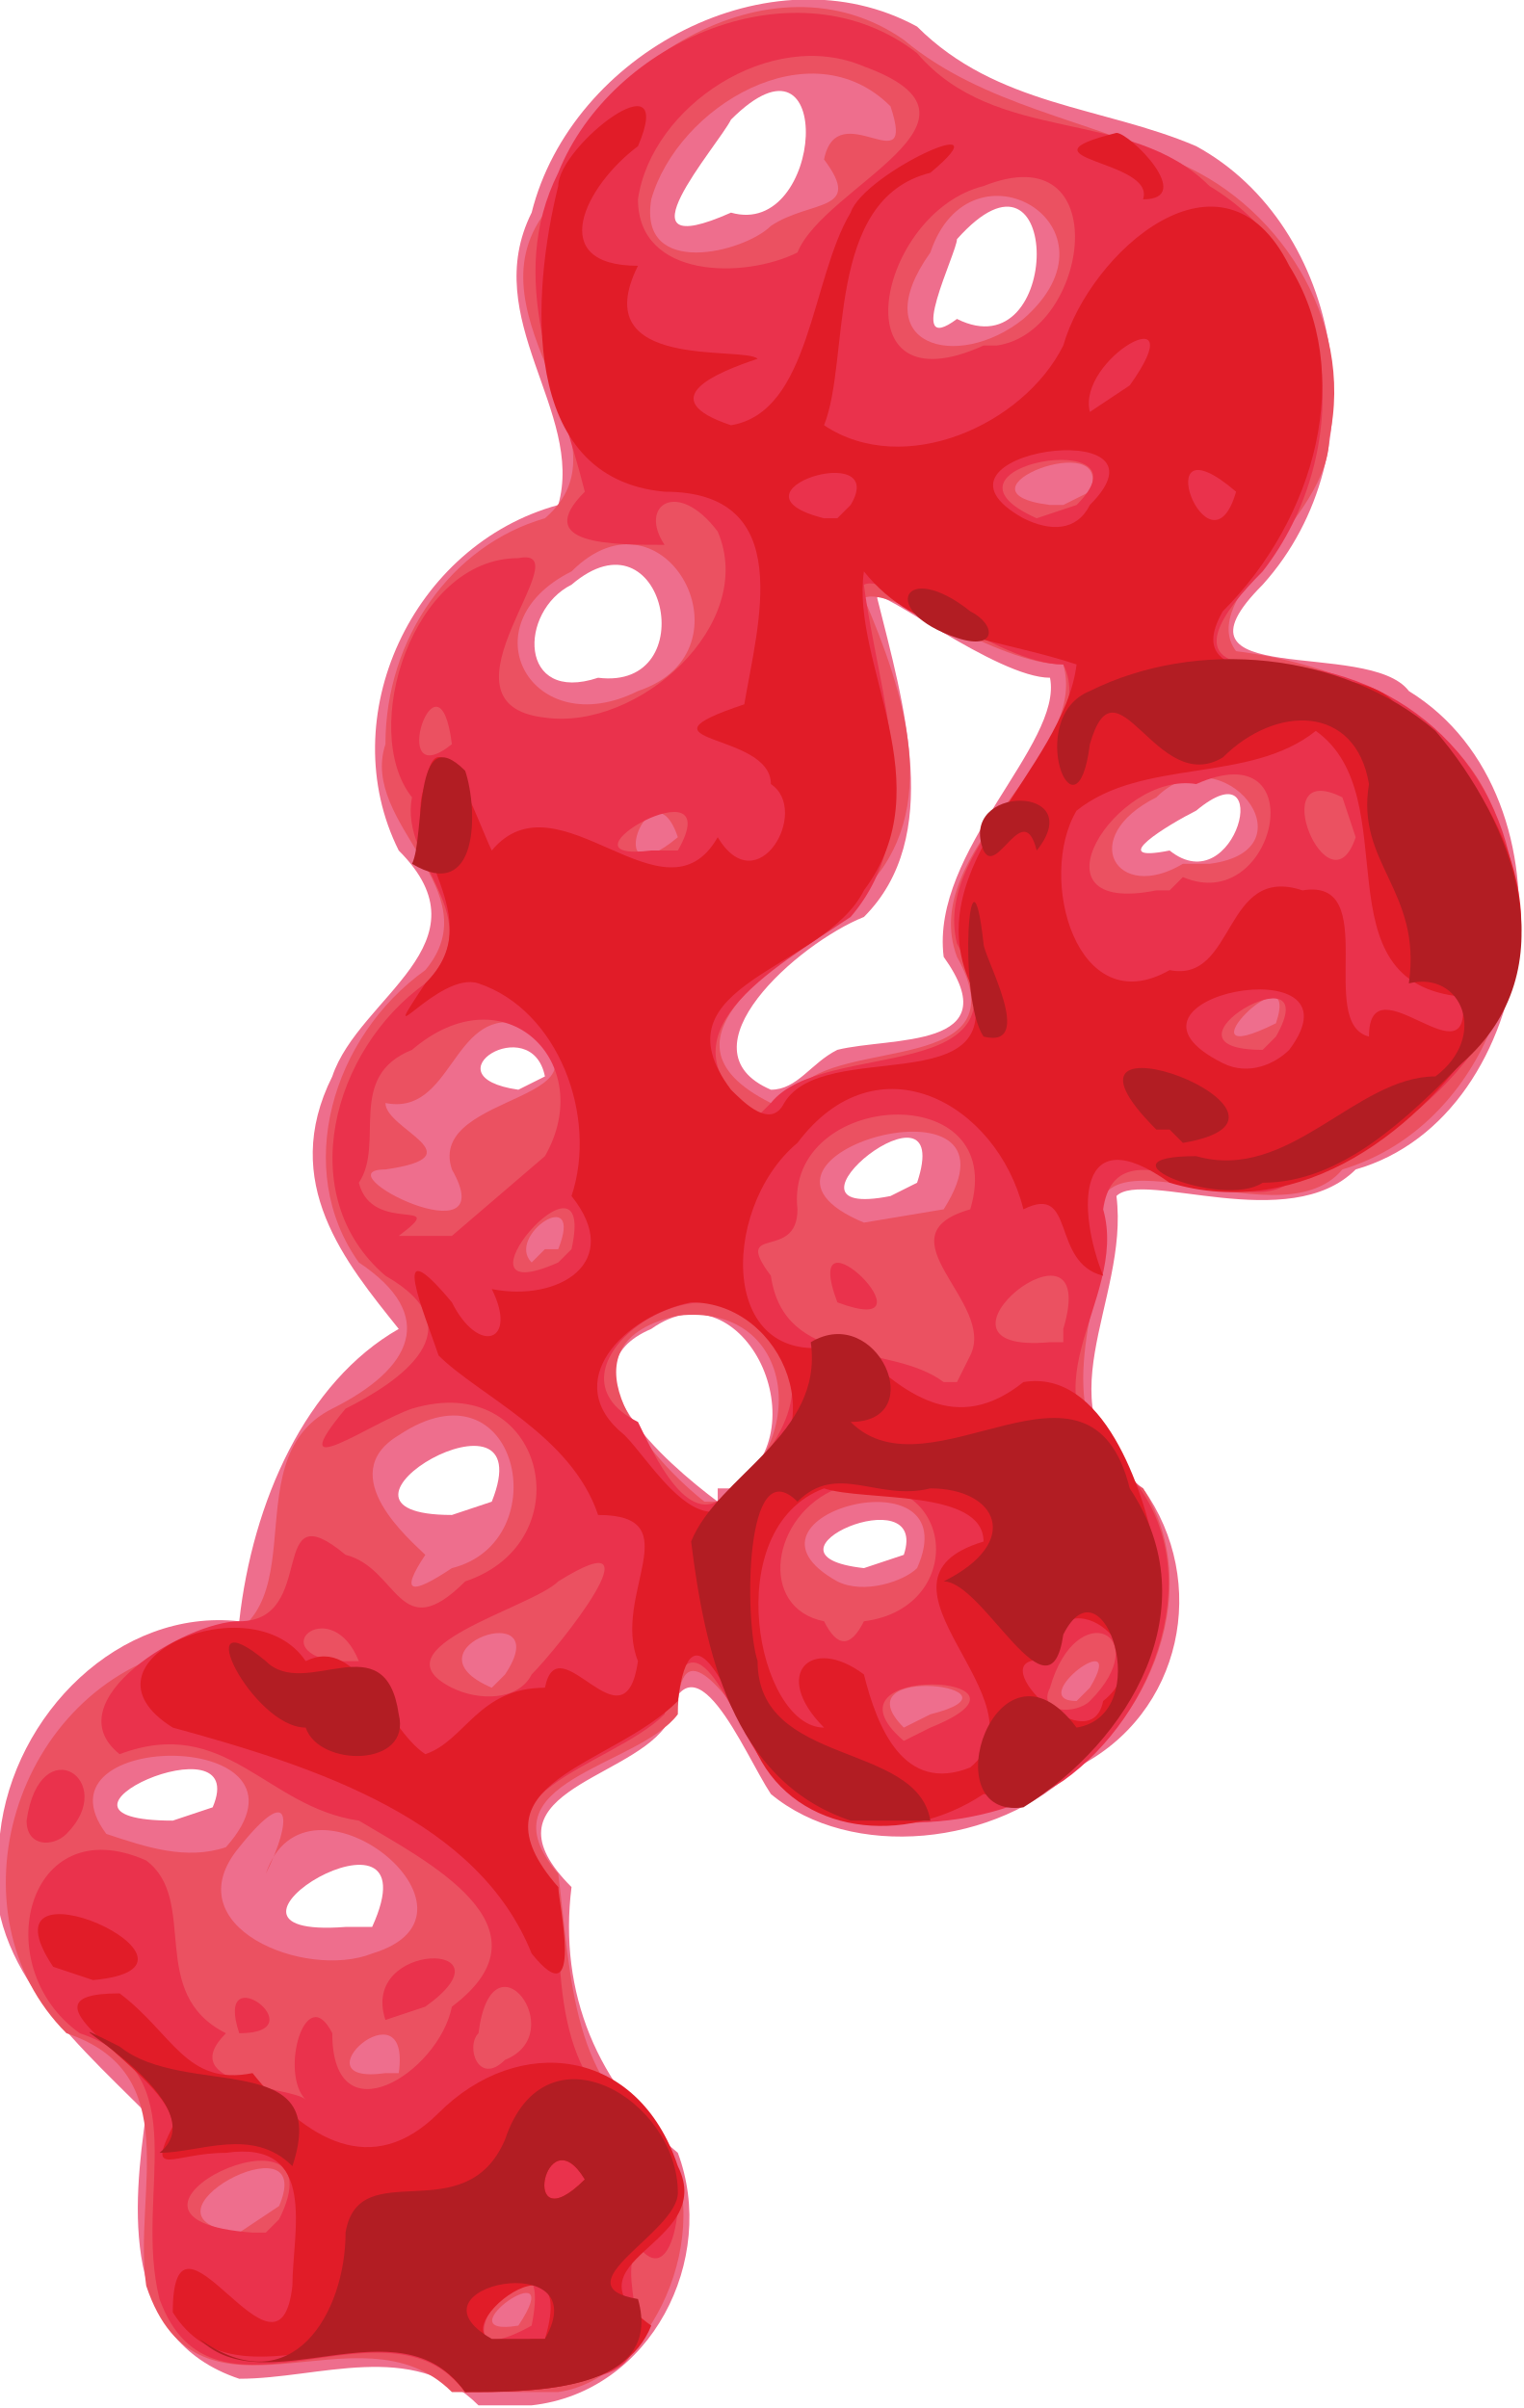
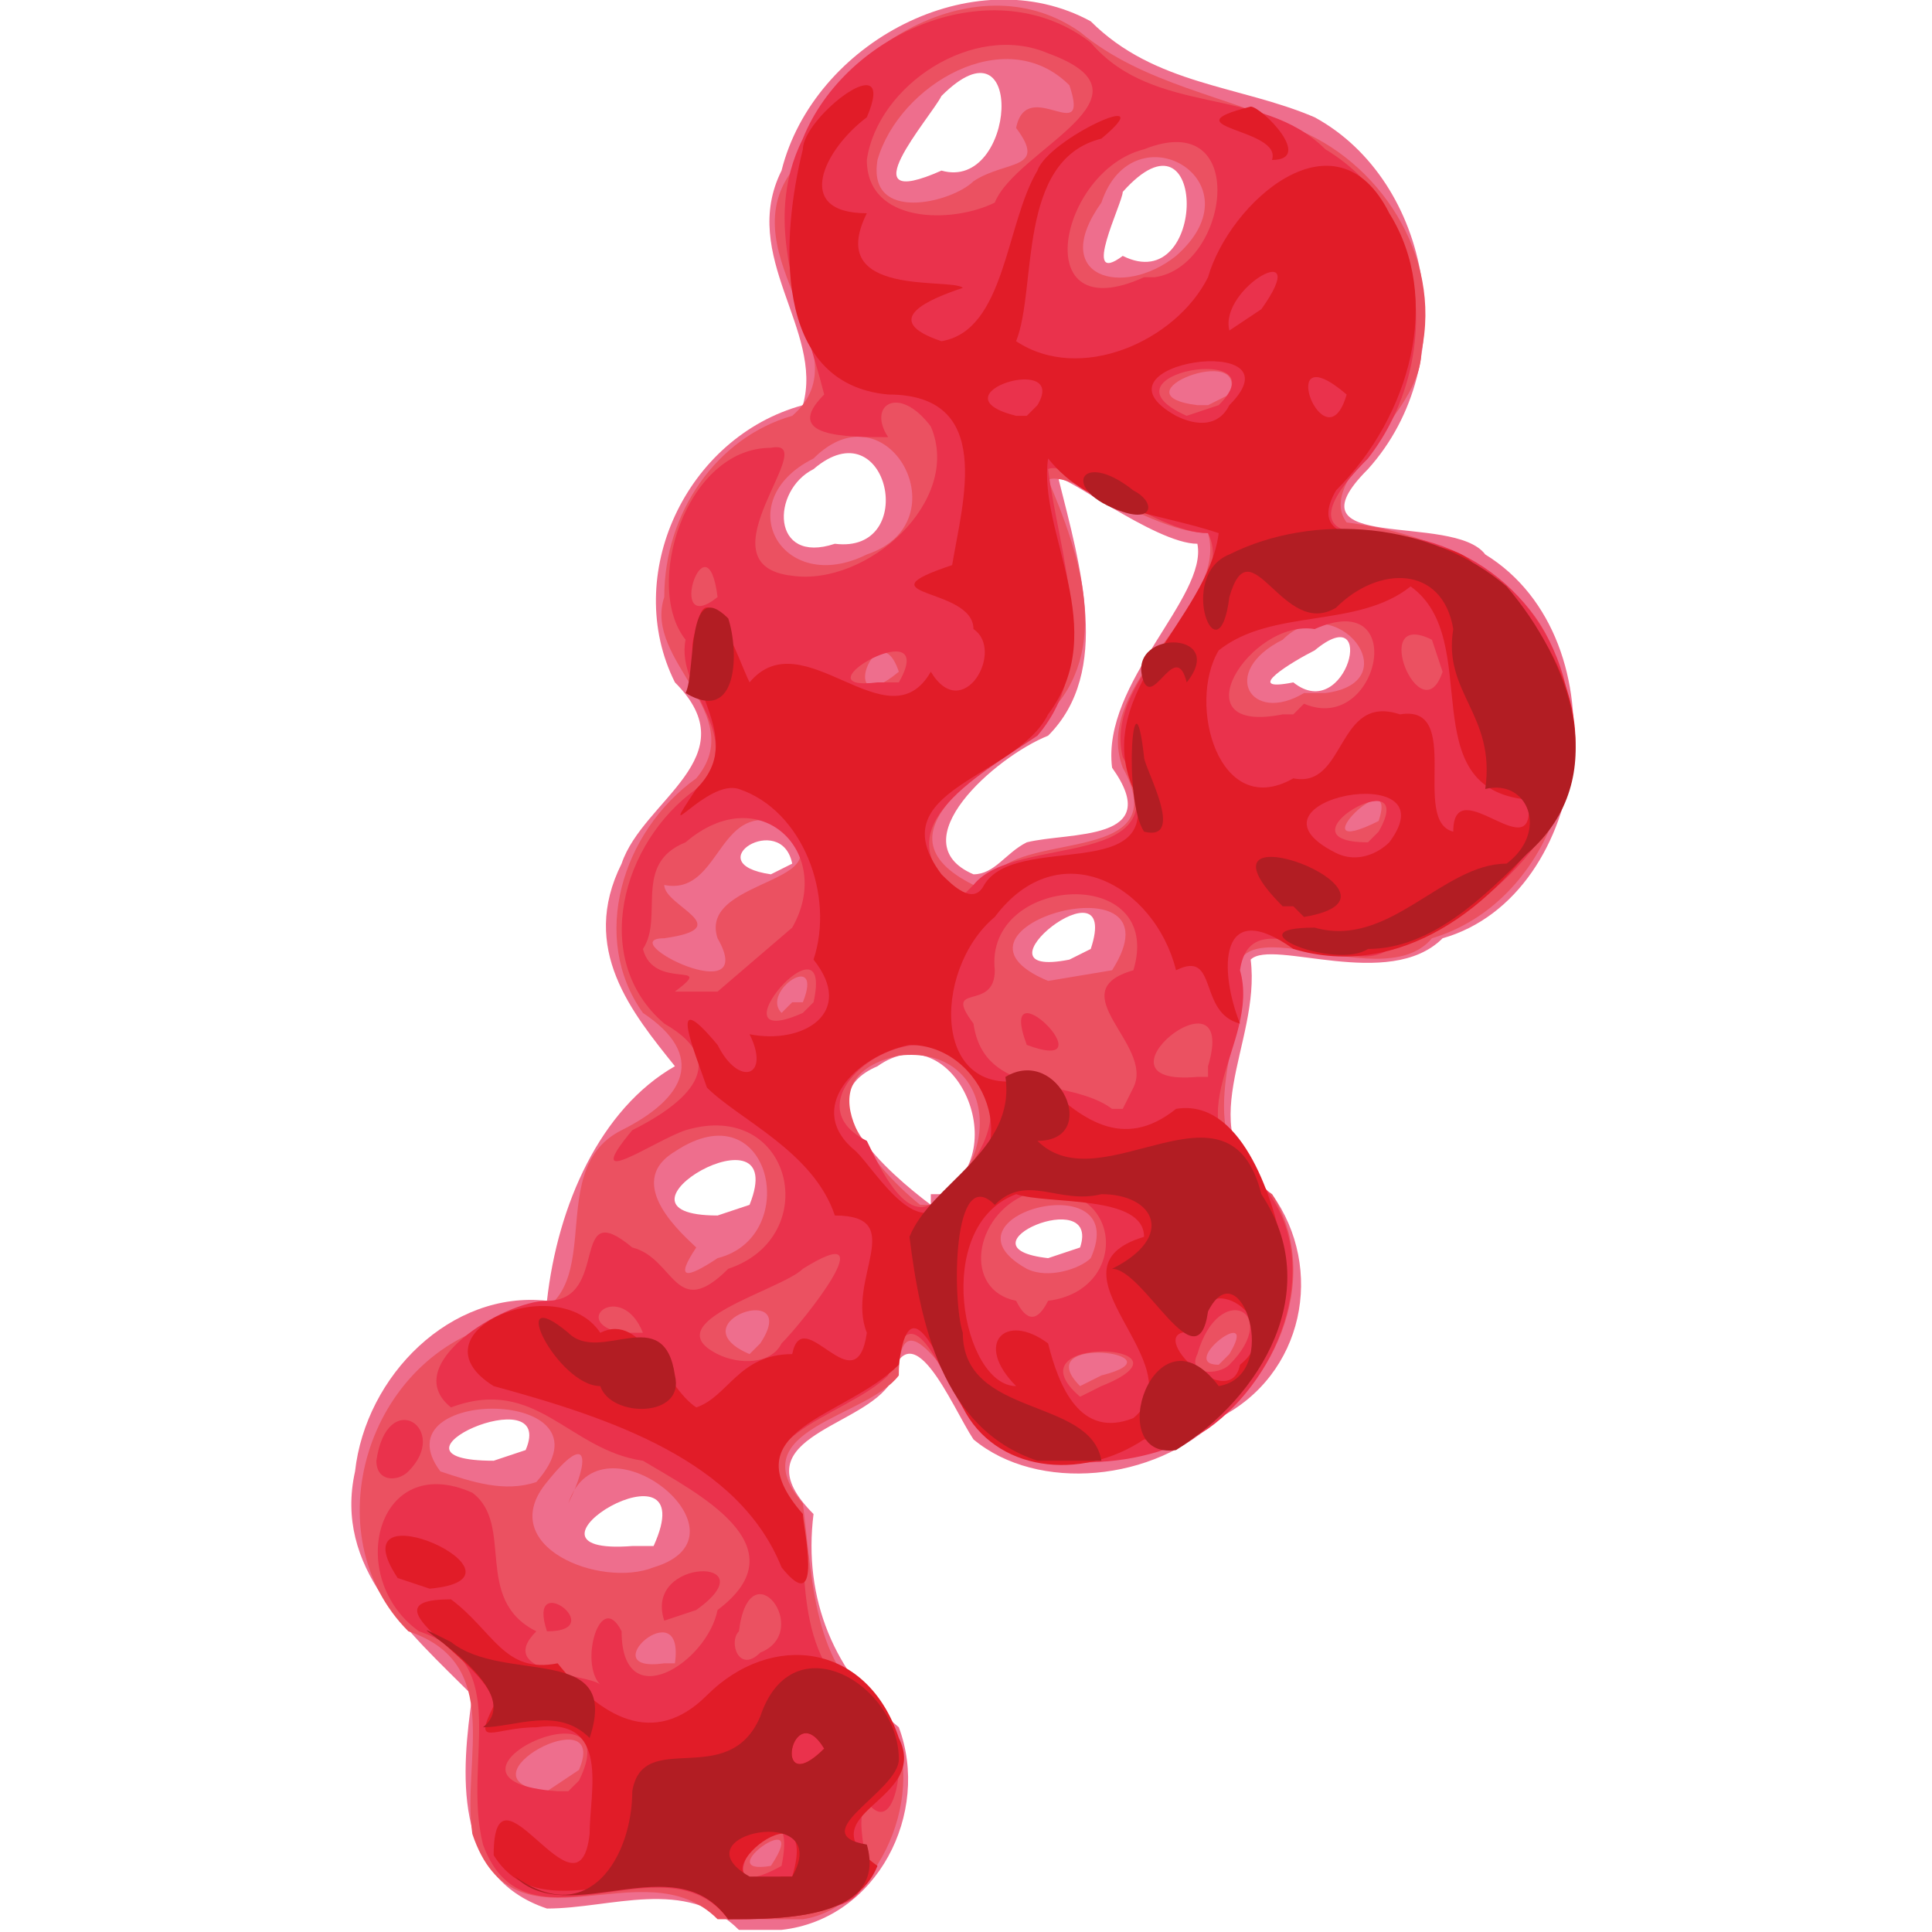
- <svg xmlns="http://www.w3.org/2000/svg" viewBox="0 0 114.6 181.2">
+ <svg xmlns="http://www.w3.org/2000/svg" width="32" height="32" viewBox="0 0 114.6 181.2">
  <path fill="#ee6e8d" d="M36 181c-5-5-12-2-18-2-9-3-8-13-7-20-6-6-13-12-11-21 1-9 9-17 18-16 1-9 5-18 12-22-4-5-9-11-5-19 2-6 12-10 5-17-5-10 1-23 12-26 2-7-6-14-2-22C43 4 58-4 69 2c6 6 14 6 21 9 11 6 14 23 5 33-8 8 8 4 11 8 13 8 10 32-4 36-5 5-16 0-18 2 1 8-6 16 2 22 5 7 3 17-5 21-6 6-17 7-23 2-2-3-6-13-8-5-3 4-14 5-7 12-1 8 2 15 8 20 3 8-2 18-11 19h-4zm-8-36c5-11-15 1-2 0h2zm-12-9c3-7-15 1-3 1l3-1zm52-19c2-6-12 0-3 1l3-1zm-31-4c4-10-15 1-3 1l3-1zm18-1c7-4 1-17-6-12-7 3 1 10 5 13v-1zm14-23c3-9-12 3-2 1l2-1zm-6-10c4-1 13 0 8-7-1-8 9-16 8-21-4 0-13-7-13-6 2 8 5 18-1 24-5 2-14 10-7 13 2 0 3-2 5-3zm-22 2c-1-5-9 0-2 1l2-1zm47-17c5 4 8-8 2-3-2 1-7 4-2 3zM45 51c8 1 5-13-2-7-4 2-4 9 2 7zm27-27c8 4 8-15 0-6 0 1-4 9 0 6zm-17-8c7 2 8-15 0-7-1 2-9 11 0 7z" />
  <path fill="#eb5161" d="M34 180c-7-7-19 4-23-8-1-7 3-16-6-19-9-9-4-26 9-29 11-1 3-14 11-18 6-3 8-7 2-11-5-7-2-17 5-22 5-6-5-11-3-17 0-8 5-15 12-17 7-6-6-15 0-23C44 5 58-4 68 3c6 5 14 6 20 9 8 3 14 12 12 21 0 6-10 12-7 16 8 1 18 5 20 14 3 10-2 22-12 25-5 6-21-5-18 6-1 6-4 14 3 18 5 8 0 19-8 23-7 3-18 4-21-4-2-3-6-9-6-2-3 4-15 5-9 12 1 8 1 16 8 20 4 7-1 18-8 19h-8zm5-5c4-6-6 1 0 0zm-18-9c3-7-12 1-3 2l3-2zm9-10c1-7-8 1-1 0h1zm-2-9c10-3-5-15-8-6 2-4 2-7-2-2-5 6 5 10 10 8zm-11-8c8-9-15-9-9-1 3 1 6 2 9 1zm53-10c8-2-7-4-2 1zm12-2c3-5-5 1-1 1zm-44-1c4-6-8-2-1 1zm-4-8c8-2 5-16-4-10-5 3 1 8 2 9-2 3-1 3 2 1zm35 0c4-9-15-4-6 1 2 1 5 0 6-1zm-15-5c7-4 6-15-3-14-9 2-3 10 2 14zM42 94c2-5-4-1-2 1l1-1zm-8-6c-2-6 14-5 5-11-5-1-5 7-10 6 0 2 7 4 0 5-5 0 9 7 5 0zm37 3c7-11-18-4-6 1l6-1zm-11-9c3-4 17-1 12-10-3-8 10-15 8-22-5 0-13-6-15-5 3 7 6 16 0 22-5 5-17 11-7 16h1zm36-5c2-6-8 4 0 0zm-5-12c8-1 1-10-4-5-6 3-3 8 2 5h2zm-40-2c-2-6-6 5 0 0zm-3-11c9-3 2-16-5-9-8 4-3 13 5 9zm34-15c2-5-11 0-3 1h1zm-5-13c8-7-4-14-7-5-5 7 2 9 7 5zm-19-7c3-2 7-1 4-5 1-5 7 2 5-4-6-6-16 0-18 7-1 6 7 4 9 2z" />
  <path fill="#ea324c" d="M35 180c-6-8-19 4-23-7-2-8 3-17-6-20-7-5-4-17 5-13 4 3 0 10 6 13-4 4 5 4 6 5-2-2 0-9 2-5 0 8 8 3 9-2 8-6-2-11-7-14-7-1-10-8-18-5-5-4 5-10 9-10 6 0 2-10 8-5 4 1 4 7 9 2 9-3 6-16-4-13-3 1-10 6-5 0 4-2 10-6 3-10-7-6-4-17 3-22 5-5-2-9-1-14-4-5 0-18 8-18 5-1-7 11 2 12 7 1 16-7 13-14-3-4-6-2-4 1-4 0-10 0-6-4-2-8-6-16-2-24C46 3 60-3 69 4c6 7 16 4 22 10 10 6 11 20 4 29-3 3-6 7 0 7 10 0 18 7 19 17 2 10-8 19-17 22-4 3-13-5-14 2 2 7-7 14 2 20 6 7 2 18-5 23-6 4-18 5-23-2-2-3-5-12-7-3-4 4-16 6-8 13 0 8 0 16 8 19 2 2 1 12-2 8-2 3 3 9-4 10l-9 1zm5-5c2-10-9 5 0 0zm-19-8c5-10-16 0-2 1h1zm17-12c5-2-1-10-2-2-1 1 0 4 2 2zm32-25c10-4-9-5-2 1l2-1zm12-2c5-5-1-8-3-1-1 2 2 2 3 1zm-42-2c2-2 10-12 2-7-2 2-14 5-8 8 2 1 5 1 6-1zm-13-1c-2-5-7-1-2 0h1zm38-3c8-1 7-12-2-10-5 2-6 9-1 10 1 2 2 2 3 0zm-10-10c4-3 7-9 2-12-4-6-17 3-9 7 1 2 4 9 7 5zm18-10c2-4-7-9 0-11 3-10-14-9-13 0 0 4-5 1-2 5 1 7 9 5 13 8h1zm-10-4c-3-8 8 3 0 0zm17 2c3-10-12 2-1 1h1zm-37-6c2-9-10 5-1 1zm-9-1 7-6c4-7-3-14-10-8-5 2-2 7-4 10 1 4 7 1 3 4h4zm24-10c4-5 20-1 14-12-2-8 11-15 8-21-5 0-13-7-15-6 1 8 5 18-1 25-6 4-15 9-7 15Zm38-5c4-7-10 1-1 1zm-7-12c7 3 10-11 1-7-6-1-13 10-3 8h1zm12-6c-6-3-1 9 1 3l-1-3zm-50 4c4-7-10 1-2 0h2zm-17-8c-1-8-5 4 0 0zm47-18c6-6-12-3-3 1l3-1zm-6-12c7-1 9-16-1-12-8 2-11 17 0 12zm-15-7c2-5 16-10 5-14-7-3-16 3-17 10 0 6 8 6 12 4zM18 153c-2-6 6 0 0 0zm11-1c-2-6 10-6 3-1l-3 1zM2 137c1-7 7-3 3 1-1 1-3 1-3-1z" />
  <path fill="#e11c28" d="M35 180c-6-8-17 2-22-6 0-10 8 7 9-2 0-4 2-11-5-10-4 0-6 2-4-2 0-4-13-10-4-10 4 3 5 7 10 6 4 5 9 8 14 3 6-6 15-5 18 4 3 6-9 7-2 12-2 5-9 5-14 5zm6-4c3-10-11 2-1 0h1zm3-12c-3-5-5 5 0 0zm-4-17c-4-10-16-14-27-17-8-5 6-11 10-5 4-2 6 5 9 7 3-1 4-5 9-5 1-5 6 5 7-2-2-5 4-11-3-11-2-6-9-9-12-12-1-3-4-10 1-4 2 4 5 3 3-1 5 1 10-2 6-7 2-6-1-14-7-16-3-1-8 6-4 0 5-5-2-10 0-15 1-6 4 3 5 5 5-6 13 6 17-1 3 5 7-2 4-4 0-4-11-3-2-6 1-6 4-16-6-16-11-1-10-15-8-23 0-3 9-10 6-3-4 3-7 9 0 9-4 8 8 6 9 7-3 1-8 3-2 5 6-1 6-11 9-16 1-3 12-8 6-3-8 2-6 14-8 19 6 4 15 0 18-6 2-7 12-16 17-6 5 8 2 19-5 26-4 7 10 3 13 7 7 5 13 16 7 24-5 8-14 15-24 12-7-5-7 2-5 7-4-1-2-7-6-5-2-8-11-13-17-5-6 5-6 18 4 15 4 4 8 7 13 3 6-1 9 8 10 13 2 8-6 19-13 18-6 4-14 3-17-3-2-4-5-12-6-4-5 5-16 6-9 14 0 1 2 10-2 5zm33-14c6-5-9-14 1-17 0-4-9-3-12-4-8 3-5 18 0 18-4-4-1-7 3-4 1 4 3 9 8 7zm10-5c5-4-4-10-4-3-6-1 3 8 4 3zm-27-16c7-4 3-14-4-14-5 1-10 6-5 10 2 2 6 9 9 4zm3-29c3-5 17 0 14-9-4-9 7-16 8-24-6-2-12-2-16-7-1 7 6 16 0 24-3 6-16 7-10 15 1 1 3 3 4 1zm38-4c6-8-15-4-5 1 2 1 4 0 5-1zm6-1c0-6 8 4 7-3-11-1-4-15-11-20-5 4-13 2-18 6-3 5 0 16 7 12 5 1 4-8 10-6 6-1 1 10 5 11zM64 38c3-5-10-1-2 1h1zm18 0c7-7-14-4-5 1 2 1 4 1 5-1zm11-1c-7-6-2 7 0 0zm-8-8c5-7-4-2-3 2l3-2zM4 148c-6-9 14 0 3 1l-3-1zM86 15c1-3-10-3-2-5 1 0 6 5 2 5z" />
  <path fill="#b21d23" d="M35 180c-5-7-15 1-20-4 7 5 11-2 11-8 1-6 9 0 12-7 3-9 13-3 13 4 0 3-9 7-3 8 2 7-8 7-13 7zm6-4c4-7-11-4-4 0h4zm3-12c-3-5-5 5 0 0zm-32-2c5-4-11-12-3-8 5 4 16 0 13 9-3-3-7-1-10-1zm52-25c-9-3-11-13-12-21 2-5 10-8 9-15 5-3 9 6 3 6 6 6 18-7 21 5 6 9 0 19-8 24-7 1-2-14 4-6 6-1 2-13-1-7-1 7-6-4-9-4 6-3 4-7-1-7-4 1-7-2-10 1-4-4-4 9-3 12 0 8 12 6 13 12h-6zm-41-7c-4 0-9-10-3-5 3 3 9-3 10 4 1 4-6 4-7 1zm72-41c-3 2-13-2-5-2 7 2 12-6 18-6 4-3 2-8-2-7 1-7-4-9-3-15-1-6-7-6-11-2-5 3-8-8-10-1-1 8-5-2 0-4 8-4 19-3 26 3 6 7 10 18 2 25-4 4-9 9-15 9zm-8-4c-10-10 14-1 2 1l-1-1zm-13-7c-2-3-1-16 0-7 0 1 4 8 0 7zM31 65c1-2 0-11 4-7 1 3 1 10-4 7zm43-1c-2-5 8-5 4 0-1-4-3 2-4 0zm-2-16c-6-2-4-6 1-2 2 1 2 3-1 2z" />
</svg>
